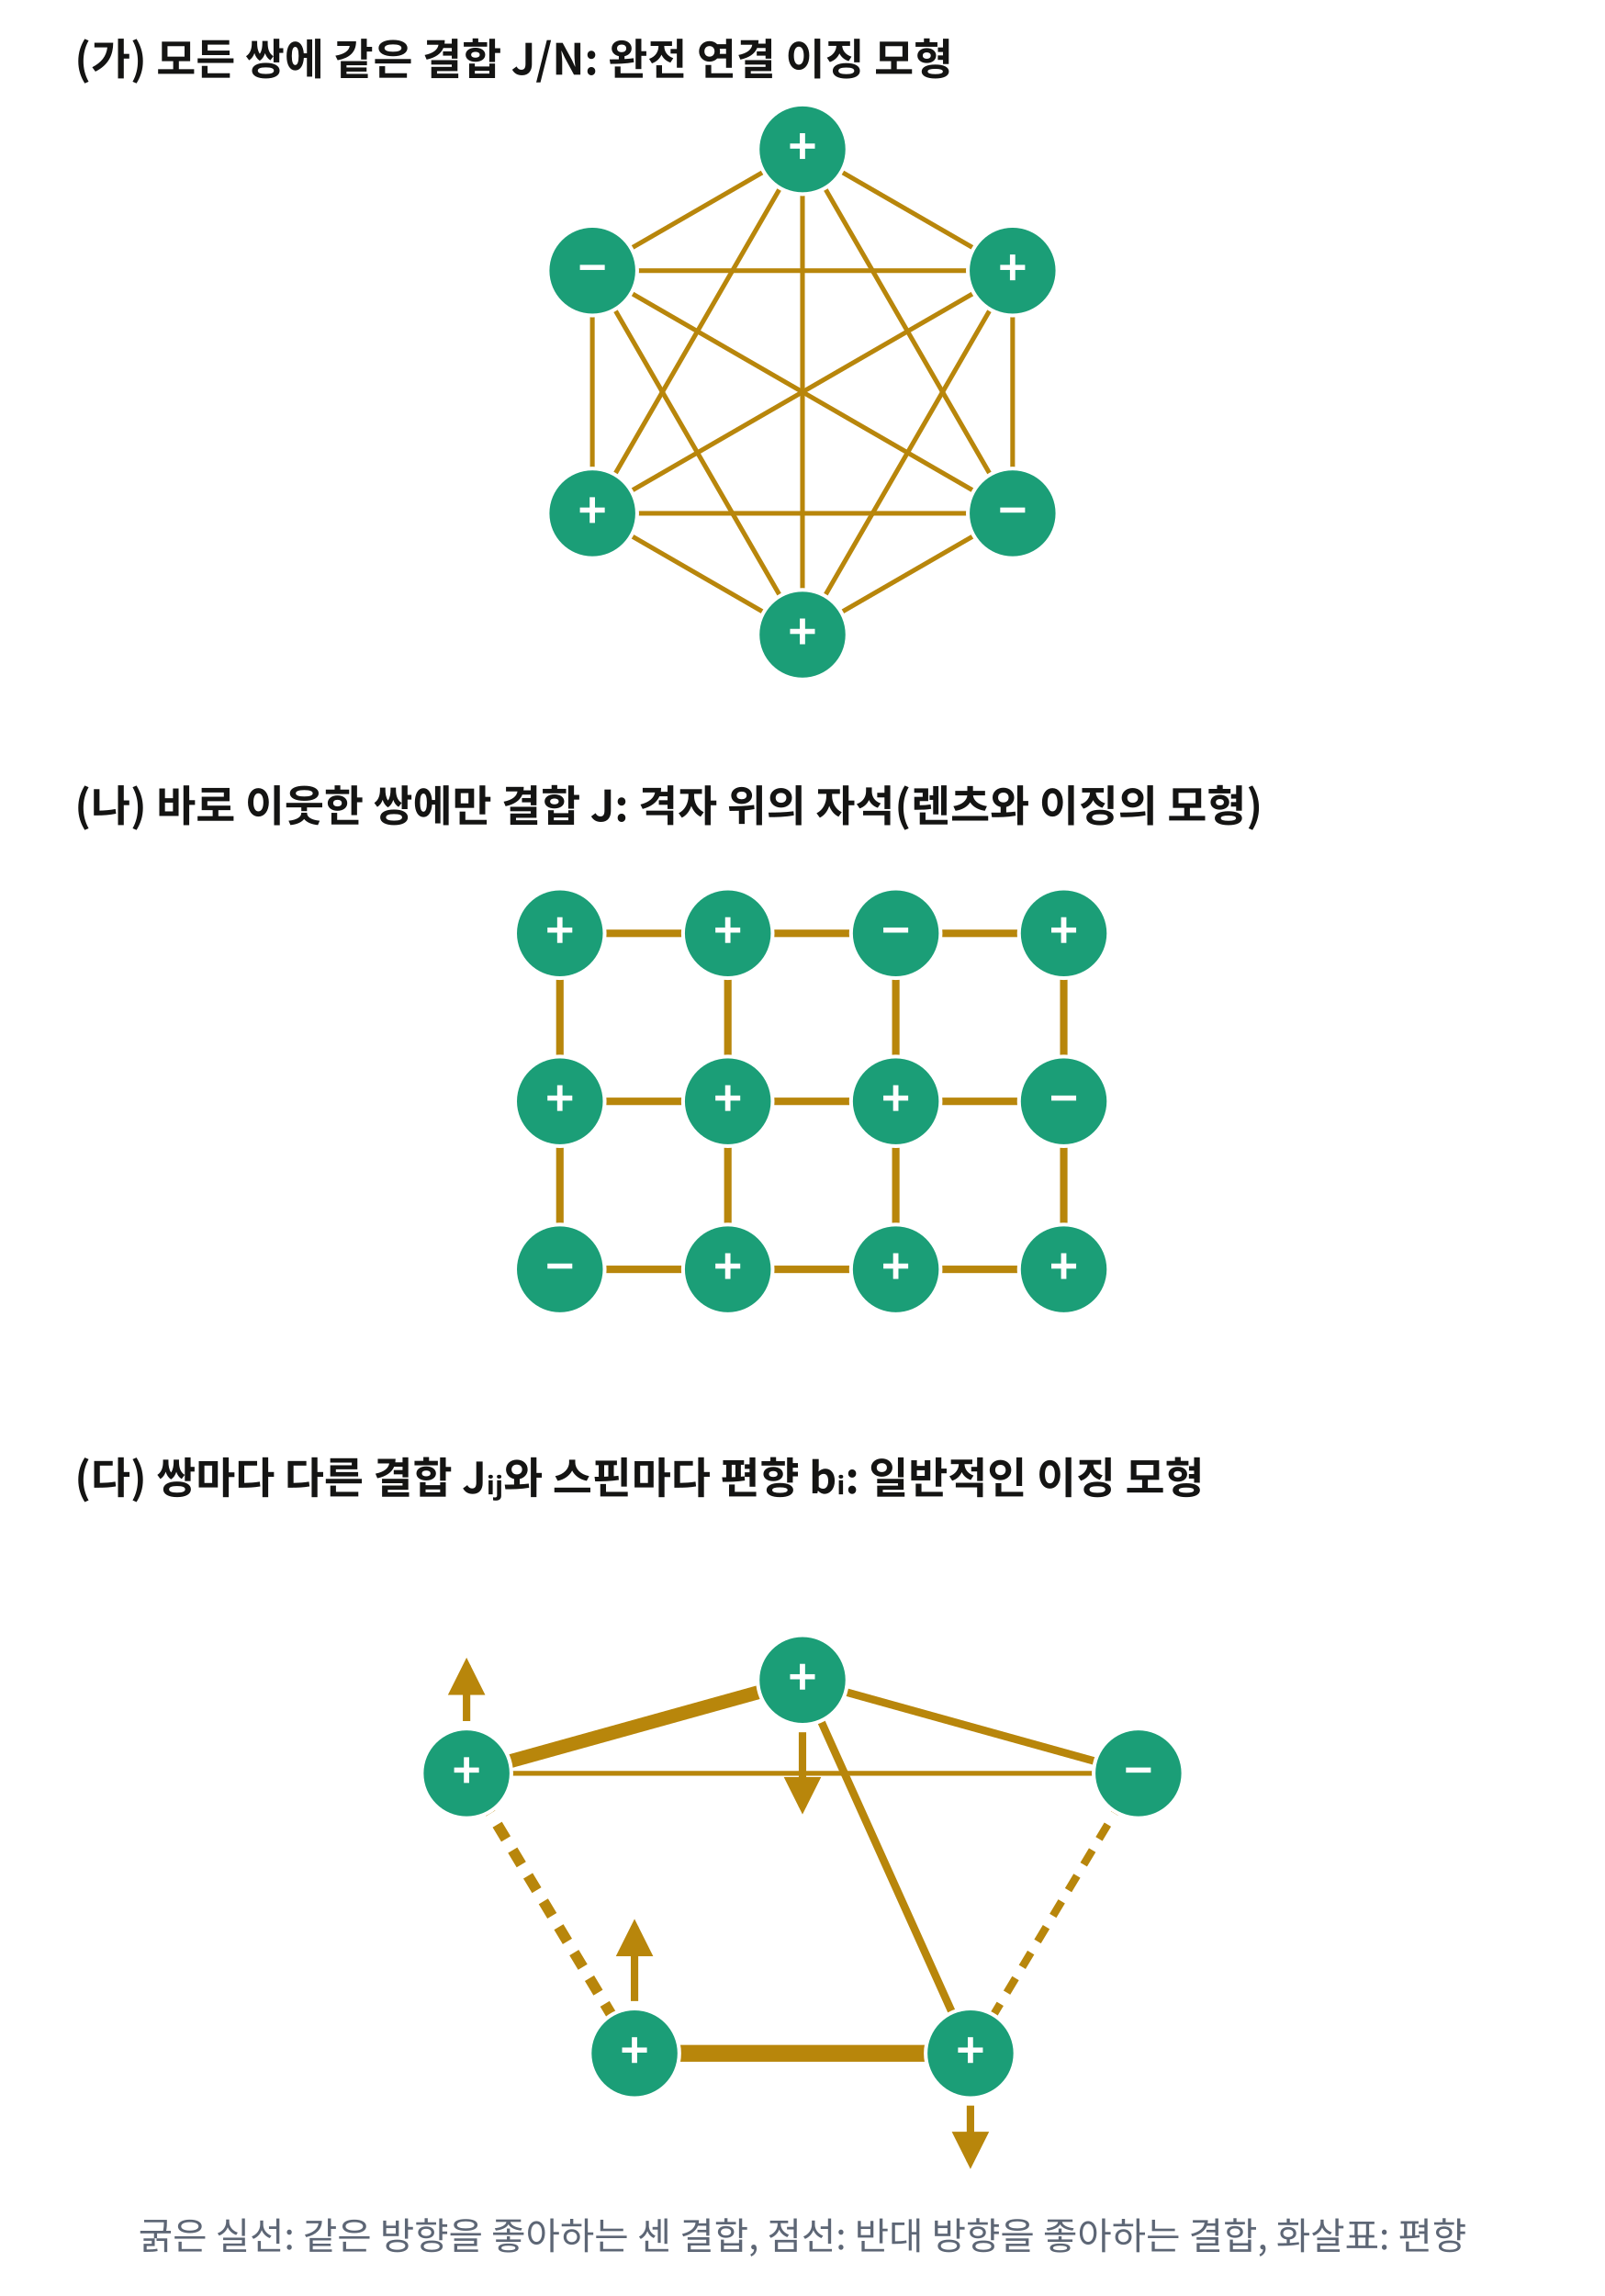
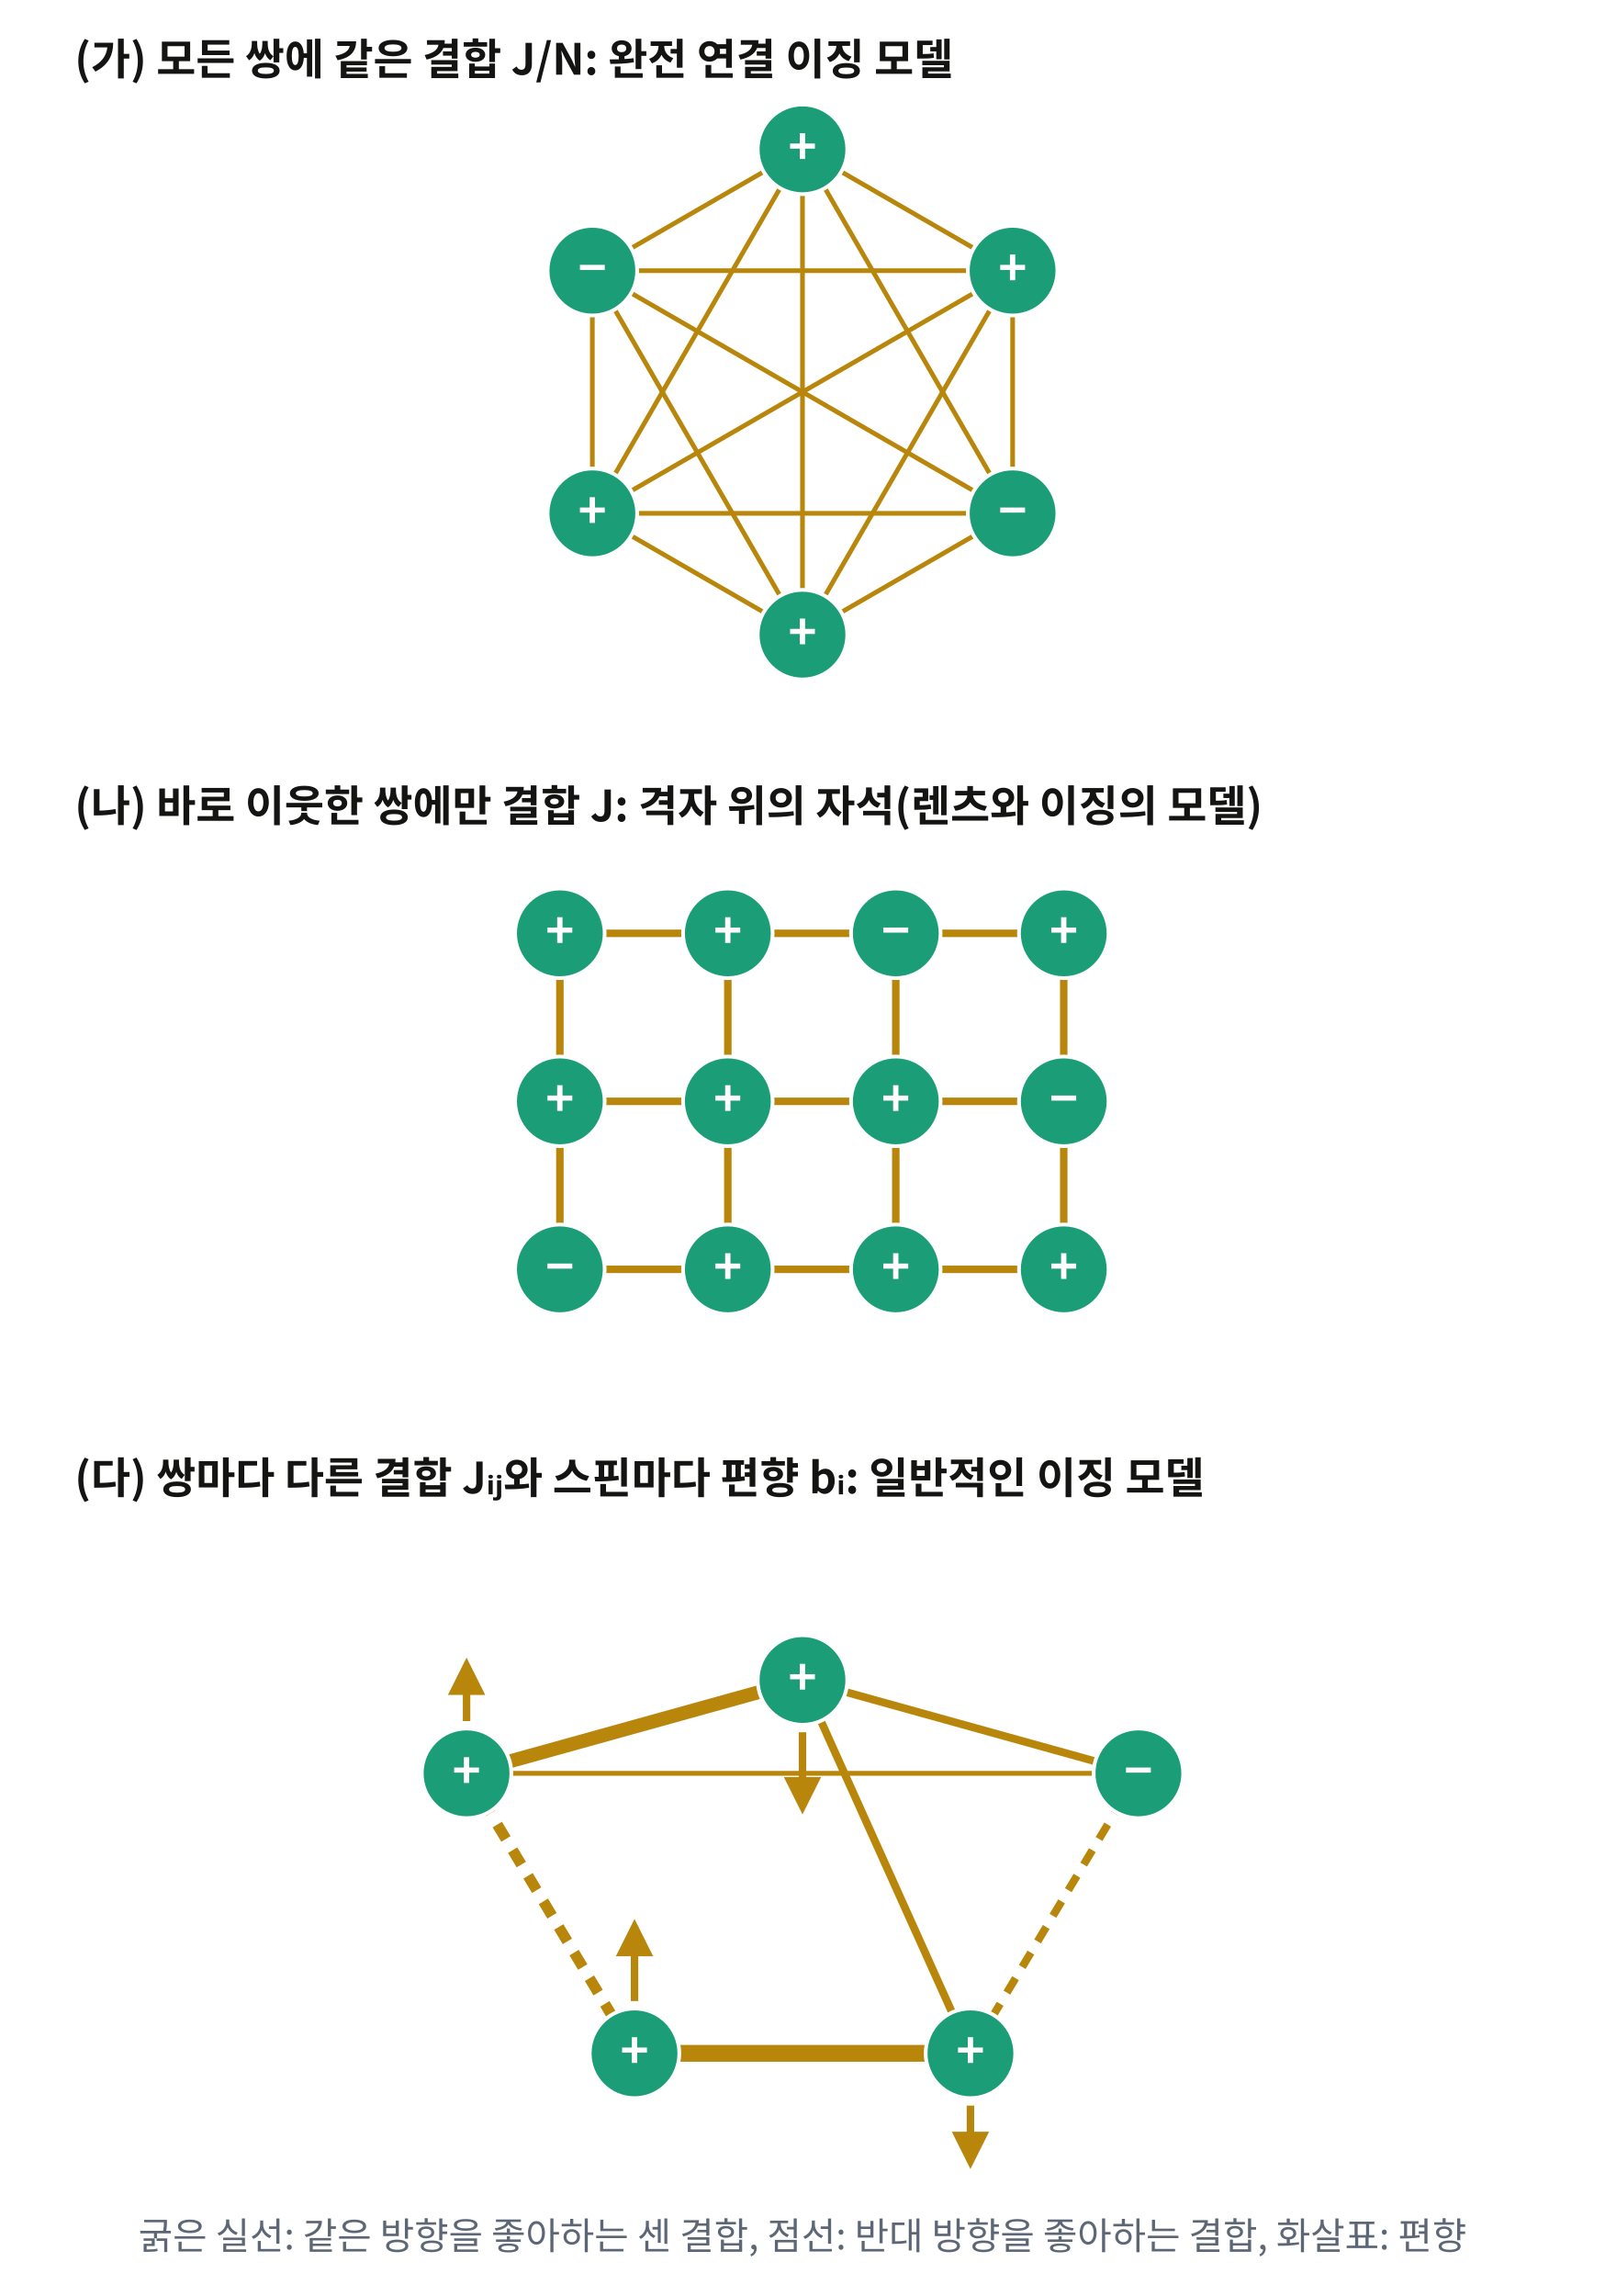
<svg xmlns="http://www.w3.org/2000/svg" viewBox="0 0 860 1230" font-family="'Noto Sans KR','Noto Sans CJK KR',sans-serif">
  <rect width="860" height="1230" fill="#ffffff" />
  <defs>
    <marker id="ar" viewBox="0 0 10 10" refX="8" refY="5" markerWidth="5" markerHeight="5" orient="auto">
      <path d="M0,0 L10,5 L0,10 z" fill="#b8860b" />
    </marker>
  </defs>
-   <text x="40.0" y="40.0" font-size="23" font-weight="700" fill="#141413" text-anchor="start">(가) 모든 쌍에 같은 결합 J/N: 완전 연결 이징 모형</text>
+   <text x="40.0" y="40.0" font-size="23" font-weight="700" fill="#141413" text-anchor="start">(가) 모든 쌍에 같은 결합 J/N: 완전 연결 이징 모델</text>
  <line x1="430.0" y1="80.0" x2="542.6" y2="145.0" stroke="#b8860b" stroke-width="2.5" />
  <line x1="430.0" y1="80.0" x2="542.6" y2="275.0" stroke="#b8860b" stroke-width="2.5" />
  <line x1="430.0" y1="80.0" x2="430.0" y2="340.0" stroke="#b8860b" stroke-width="2.5" />
  <line x1="430.0" y1="80.0" x2="317.4" y2="275.0" stroke="#b8860b" stroke-width="2.5" />
  <line x1="430.0" y1="80.0" x2="317.4" y2="145.0" stroke="#b8860b" stroke-width="2.5" />
  <line x1="542.6" y1="145.0" x2="542.6" y2="275.0" stroke="#b8860b" stroke-width="2.5" />
  <line x1="542.6" y1="145.0" x2="430.0" y2="340.0" stroke="#b8860b" stroke-width="2.5" />
  <line x1="542.6" y1="145.0" x2="317.4" y2="275.0" stroke="#b8860b" stroke-width="2.5" />
  <line x1="542.6" y1="145.0" x2="317.4" y2="145.0" stroke="#b8860b" stroke-width="2.5" />
  <line x1="542.6" y1="275.0" x2="430.0" y2="340.0" stroke="#b8860b" stroke-width="2.5" />
  <line x1="542.6" y1="275.0" x2="317.4" y2="275.0" stroke="#b8860b" stroke-width="2.5" />
  <line x1="542.6" y1="275.0" x2="317.4" y2="145.0" stroke="#b8860b" stroke-width="2.5" />
  <line x1="430.0" y1="340.0" x2="317.4" y2="275.0" stroke="#b8860b" stroke-width="2.5" />
  <line x1="430.0" y1="340.0" x2="317.4" y2="145.0" stroke="#b8860b" stroke-width="2.5" />
  <line x1="317.4" y1="275.0" x2="317.4" y2="145.0" stroke="#b8860b" stroke-width="2.5" />
  <circle cx="430.0" cy="80.0" r="24" fill="#1b9e77" stroke="#fff" stroke-width="2" />
  <text x="430.0" y="88.0" font-size="26" font-weight="700" fill="#ffffff" text-anchor="middle">+</text>
  <circle cx="542.583" cy="145.0" r="24" fill="#1b9e77" stroke="#fff" stroke-width="2" />
  <text x="542.6" y="153.0" font-size="26" font-weight="700" fill="#ffffff" text-anchor="middle">+</text>
  <circle cx="542.583" cy="275.0" r="24" fill="#1b9e77" stroke="#fff" stroke-width="2" />
  <text x="542.6" y="283.0" font-size="26" font-weight="700" fill="#ffffff" text-anchor="middle">−</text>
  <circle cx="430.0" cy="340.0" r="24" fill="#1b9e77" stroke="#fff" stroke-width="2" />
  <text x="430.0" y="348.0" font-size="26" font-weight="700" fill="#ffffff" text-anchor="middle">+</text>
  <circle cx="317.417" cy="275" r="24" fill="#1b9e77" stroke="#fff" stroke-width="2" />
  <text x="317.4" y="283.0" font-size="26" font-weight="700" fill="#ffffff" text-anchor="middle">+</text>
  <circle cx="317.417" cy="145.0" r="24" fill="#1b9e77" stroke="#fff" stroke-width="2" />
  <text x="317.4" y="153.0" font-size="26" font-weight="700" fill="#ffffff" text-anchor="middle">−</text>
-   <text x="40.0" y="440.0" font-size="23" font-weight="700" fill="#141413" text-anchor="start">(나) 바로 이웃한 쌍에만 결합 J: 격자 위의 자석(렌츠와 이징의 모형)</text>
+   <text x="40.0" y="440.0" font-size="23" font-weight="700" fill="#141413" text-anchor="start">(나) 바로 이웃한 쌍에만 결합 J: 격자 위의 자석(렌츠와 이징의 모델)</text>
  <line x1="300" y1="500" x2="390" y2="500" stroke="#b8860b" stroke-width="4" />
  <line x1="300" y1="500" x2="300" y2="590" stroke="#b8860b" stroke-width="4" />
  <line x1="390" y1="500" x2="480" y2="500" stroke="#b8860b" stroke-width="4" />
  <line x1="390" y1="500" x2="390" y2="590" stroke="#b8860b" stroke-width="4" />
  <line x1="480" y1="500" x2="570" y2="500" stroke="#b8860b" stroke-width="4" />
  <line x1="480" y1="500" x2="480" y2="590" stroke="#b8860b" stroke-width="4" />
  <line x1="570" y1="500" x2="570" y2="590" stroke="#b8860b" stroke-width="4" />
  <line x1="300" y1="590" x2="390" y2="590" stroke="#b8860b" stroke-width="4" />
  <line x1="300" y1="590" x2="300" y2="680" stroke="#b8860b" stroke-width="4" />
  <line x1="390" y1="590" x2="480" y2="590" stroke="#b8860b" stroke-width="4" />
  <line x1="390" y1="590" x2="390" y2="680" stroke="#b8860b" stroke-width="4" />
  <line x1="480" y1="590" x2="570" y2="590" stroke="#b8860b" stroke-width="4" />
  <line x1="480" y1="590" x2="480" y2="680" stroke="#b8860b" stroke-width="4" />
  <line x1="570" y1="590" x2="570" y2="680" stroke="#b8860b" stroke-width="4" />
  <line x1="300" y1="680" x2="390" y2="680" stroke="#b8860b" stroke-width="4" />
  <line x1="390" y1="680" x2="480" y2="680" stroke="#b8860b" stroke-width="4" />
  <line x1="480" y1="680" x2="570" y2="680" stroke="#b8860b" stroke-width="4" />
  <circle cx="300" cy="500" r="24" fill="#1b9e77" stroke="#fff" stroke-width="2" />
  <text x="300.0" y="508.0" font-size="26" font-weight="700" fill="#ffffff" text-anchor="middle">+</text>
  <circle cx="390" cy="500" r="24" fill="#1b9e77" stroke="#fff" stroke-width="2" />
  <text x="390.0" y="508.0" font-size="26" font-weight="700" fill="#ffffff" text-anchor="middle">+</text>
  <circle cx="480" cy="500" r="24" fill="#1b9e77" stroke="#fff" stroke-width="2" />
  <text x="480.0" y="508.0" font-size="26" font-weight="700" fill="#ffffff" text-anchor="middle">−</text>
  <circle cx="570" cy="500" r="24" fill="#1b9e77" stroke="#fff" stroke-width="2" />
  <text x="570.0" y="508.0" font-size="26" font-weight="700" fill="#ffffff" text-anchor="middle">+</text>
  <circle cx="300" cy="590" r="24" fill="#1b9e77" stroke="#fff" stroke-width="2" />
  <text x="300.0" y="598.0" font-size="26" font-weight="700" fill="#ffffff" text-anchor="middle">+</text>
  <circle cx="390" cy="590" r="24" fill="#1b9e77" stroke="#fff" stroke-width="2" />
  <text x="390.0" y="598.0" font-size="26" font-weight="700" fill="#ffffff" text-anchor="middle">+</text>
  <circle cx="480" cy="590" r="24" fill="#1b9e77" stroke="#fff" stroke-width="2" />
  <text x="480.0" y="598.0" font-size="26" font-weight="700" fill="#ffffff" text-anchor="middle">+</text>
  <circle cx="570" cy="590" r="24" fill="#1b9e77" stroke="#fff" stroke-width="2" />
  <text x="570.0" y="598.0" font-size="26" font-weight="700" fill="#ffffff" text-anchor="middle">−</text>
  <circle cx="300" cy="680" r="24" fill="#1b9e77" stroke="#fff" stroke-width="2" />
  <text x="300.0" y="688.0" font-size="26" font-weight="700" fill="#ffffff" text-anchor="middle">−</text>
  <circle cx="390" cy="680" r="24" fill="#1b9e77" stroke="#fff" stroke-width="2" />
  <text x="390.0" y="688.0" font-size="26" font-weight="700" fill="#ffffff" text-anchor="middle">+</text>
  <circle cx="480" cy="680" r="24" fill="#1b9e77" stroke="#fff" stroke-width="2" />
  <text x="480.0" y="688.0" font-size="26" font-weight="700" fill="#ffffff" text-anchor="middle">+</text>
  <circle cx="570" cy="680" r="24" fill="#1b9e77" stroke="#fff" stroke-width="2" />
  <text x="570.0" y="688.0" font-size="26" font-weight="700" fill="#ffffff" text-anchor="middle">+</text>
-   <text x="40.0" y="800.0" font-size="23" font-weight="700" fill="#141413" text-anchor="start">(다) 쌍마다 다른 결합 Jᵢⱼ와 스핀마다 편향 bᵢ: 일반적인 이징 모형</text>
+   <text x="40.0" y="800.0" font-size="23" font-weight="700" fill="#141413" text-anchor="start">(다) 쌍마다 다른 결합 Jᵢⱼ와 스핀마다 편향 bᵢ: 일반적인 이징 모델</text>
  <line x1="250" y1="950" x2="430" y2="900" stroke="#b8860b" stroke-width="7.4" />
  <line x1="430" y1="900" x2="610" y2="950" stroke="#b8860b" stroke-width="4.2" />
  <line x1="250" y1="950" x2="340" y2="1100" stroke="#b8860b" stroke-width="5.8" stroke-dasharray="9 7" />
  <line x1="340" y1="1100" x2="520" y2="1100" stroke="#b8860b" stroke-width="9.0" />
  <line x1="610" y1="950" x2="520" y2="1100" stroke="#b8860b" stroke-width="4.2" stroke-dasharray="9 7" />
  <line x1="430" y1="900" x2="520" y2="1100" stroke="#b8860b" stroke-width="4.2" />
  <line x1="250" y1="950" x2="610" y2="950" stroke="#b8860b" stroke-width="2.6" />
  <line x1="250" y1="922" x2="250" y2="892" stroke="#b8860b" stroke-width="4" marker-end="url(#ar)" />
  <line x1="430" y1="928" x2="430" y2="968" stroke="#b8860b" stroke-width="4" marker-end="url(#ar)" />
  <line x1="340" y1="1072" x2="340" y2="1032" stroke="#b8860b" stroke-width="4" marker-end="url(#ar)" />
  <line x1="520" y1="1128" x2="520" y2="1158" stroke="#b8860b" stroke-width="4" marker-end="url(#ar)" />
  <circle cx="250" cy="950" r="24" fill="#1b9e77" stroke="#fff" stroke-width="2" />
  <text x="250.0" y="958.0" font-size="26" font-weight="700" fill="#ffffff" text-anchor="middle">+</text>
  <circle cx="430" cy="900" r="24" fill="#1b9e77" stroke="#fff" stroke-width="2" />
  <text x="430.0" y="908.0" font-size="26" font-weight="700" fill="#ffffff" text-anchor="middle">+</text>
  <circle cx="610" cy="950" r="24" fill="#1b9e77" stroke="#fff" stroke-width="2" />
  <text x="610.0" y="958.0" font-size="26" font-weight="700" fill="#ffffff" text-anchor="middle">−</text>
  <circle cx="340" cy="1100" r="24" fill="#1b9e77" stroke="#fff" stroke-width="2" />
  <text x="340.0" y="1108.0" font-size="26" font-weight="700" fill="#ffffff" text-anchor="middle">+</text>
  <circle cx="520" cy="1100" r="24" fill="#1b9e77" stroke="#fff" stroke-width="2" />
  <text x="520.0" y="1108.0" font-size="26" font-weight="700" fill="#ffffff" text-anchor="middle">+</text>
  <text x="430.0" y="1205.0" font-size="20" font-weight="400" fill="#5d6675" text-anchor="middle">굵은 실선: 같은 방향을 좋아하는 센 결합, 점선: 반대 방향을 좋아하는 결합, 화살표: 편향</text>
</svg>
